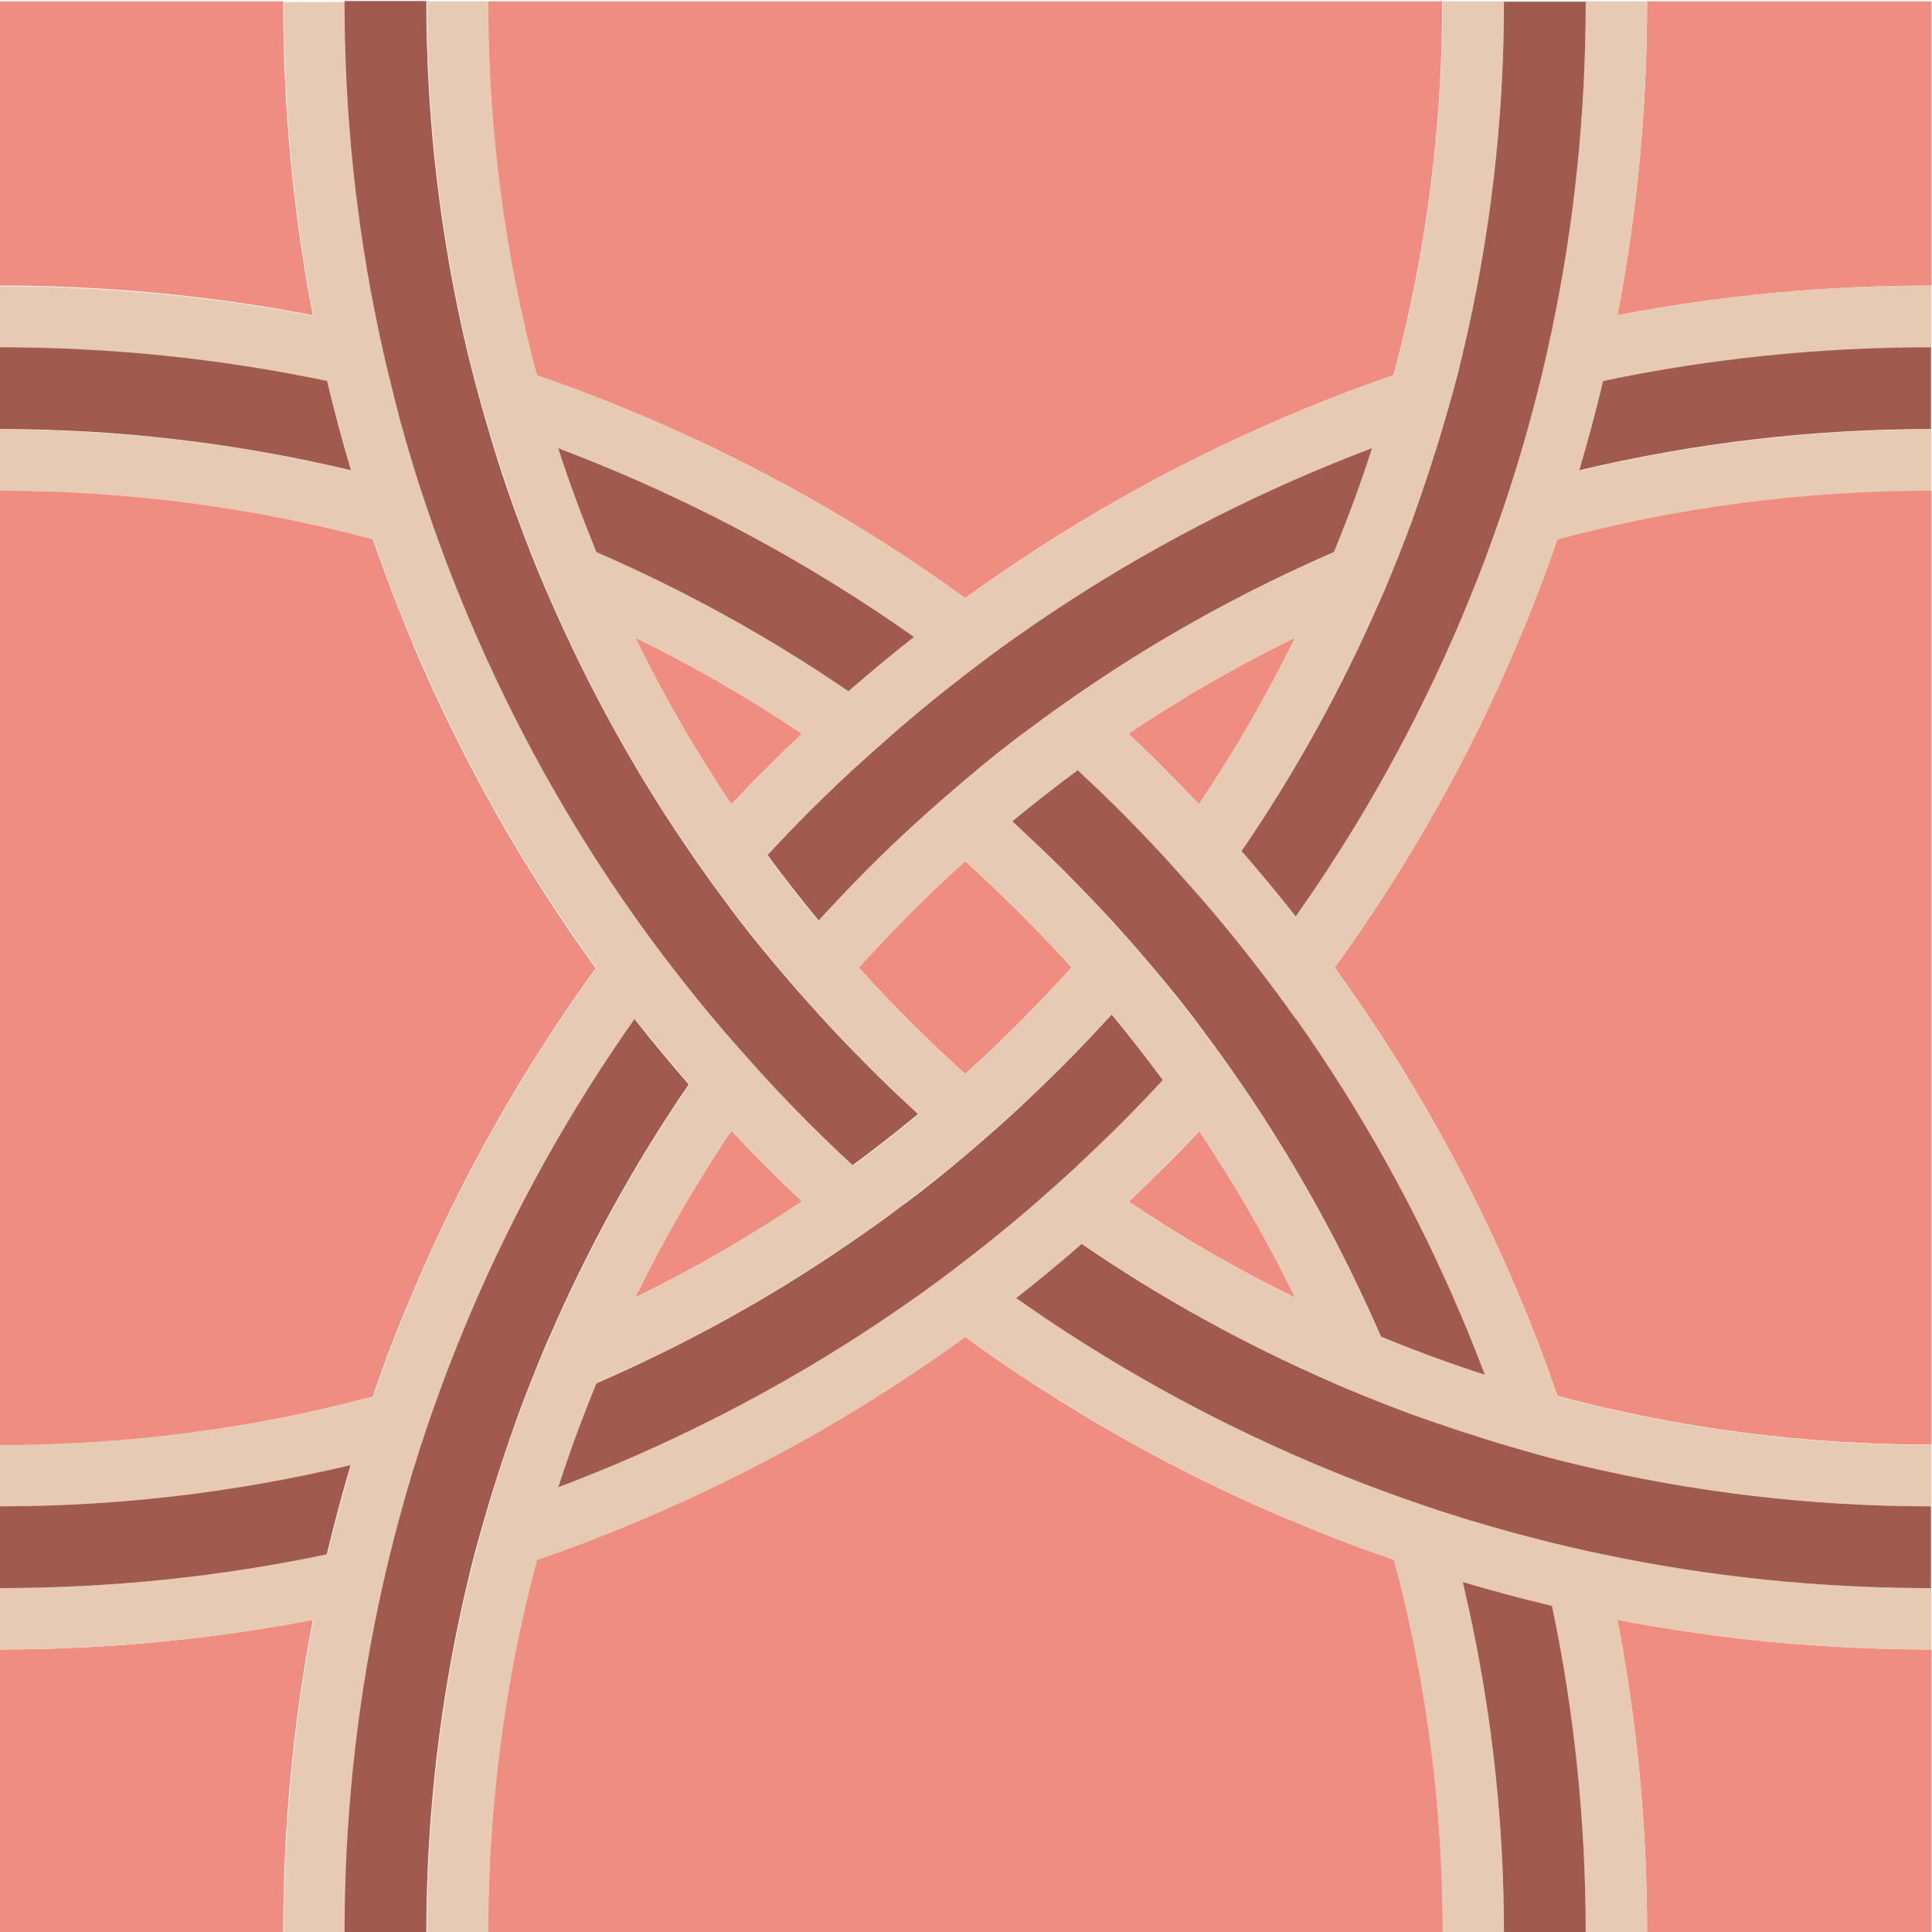
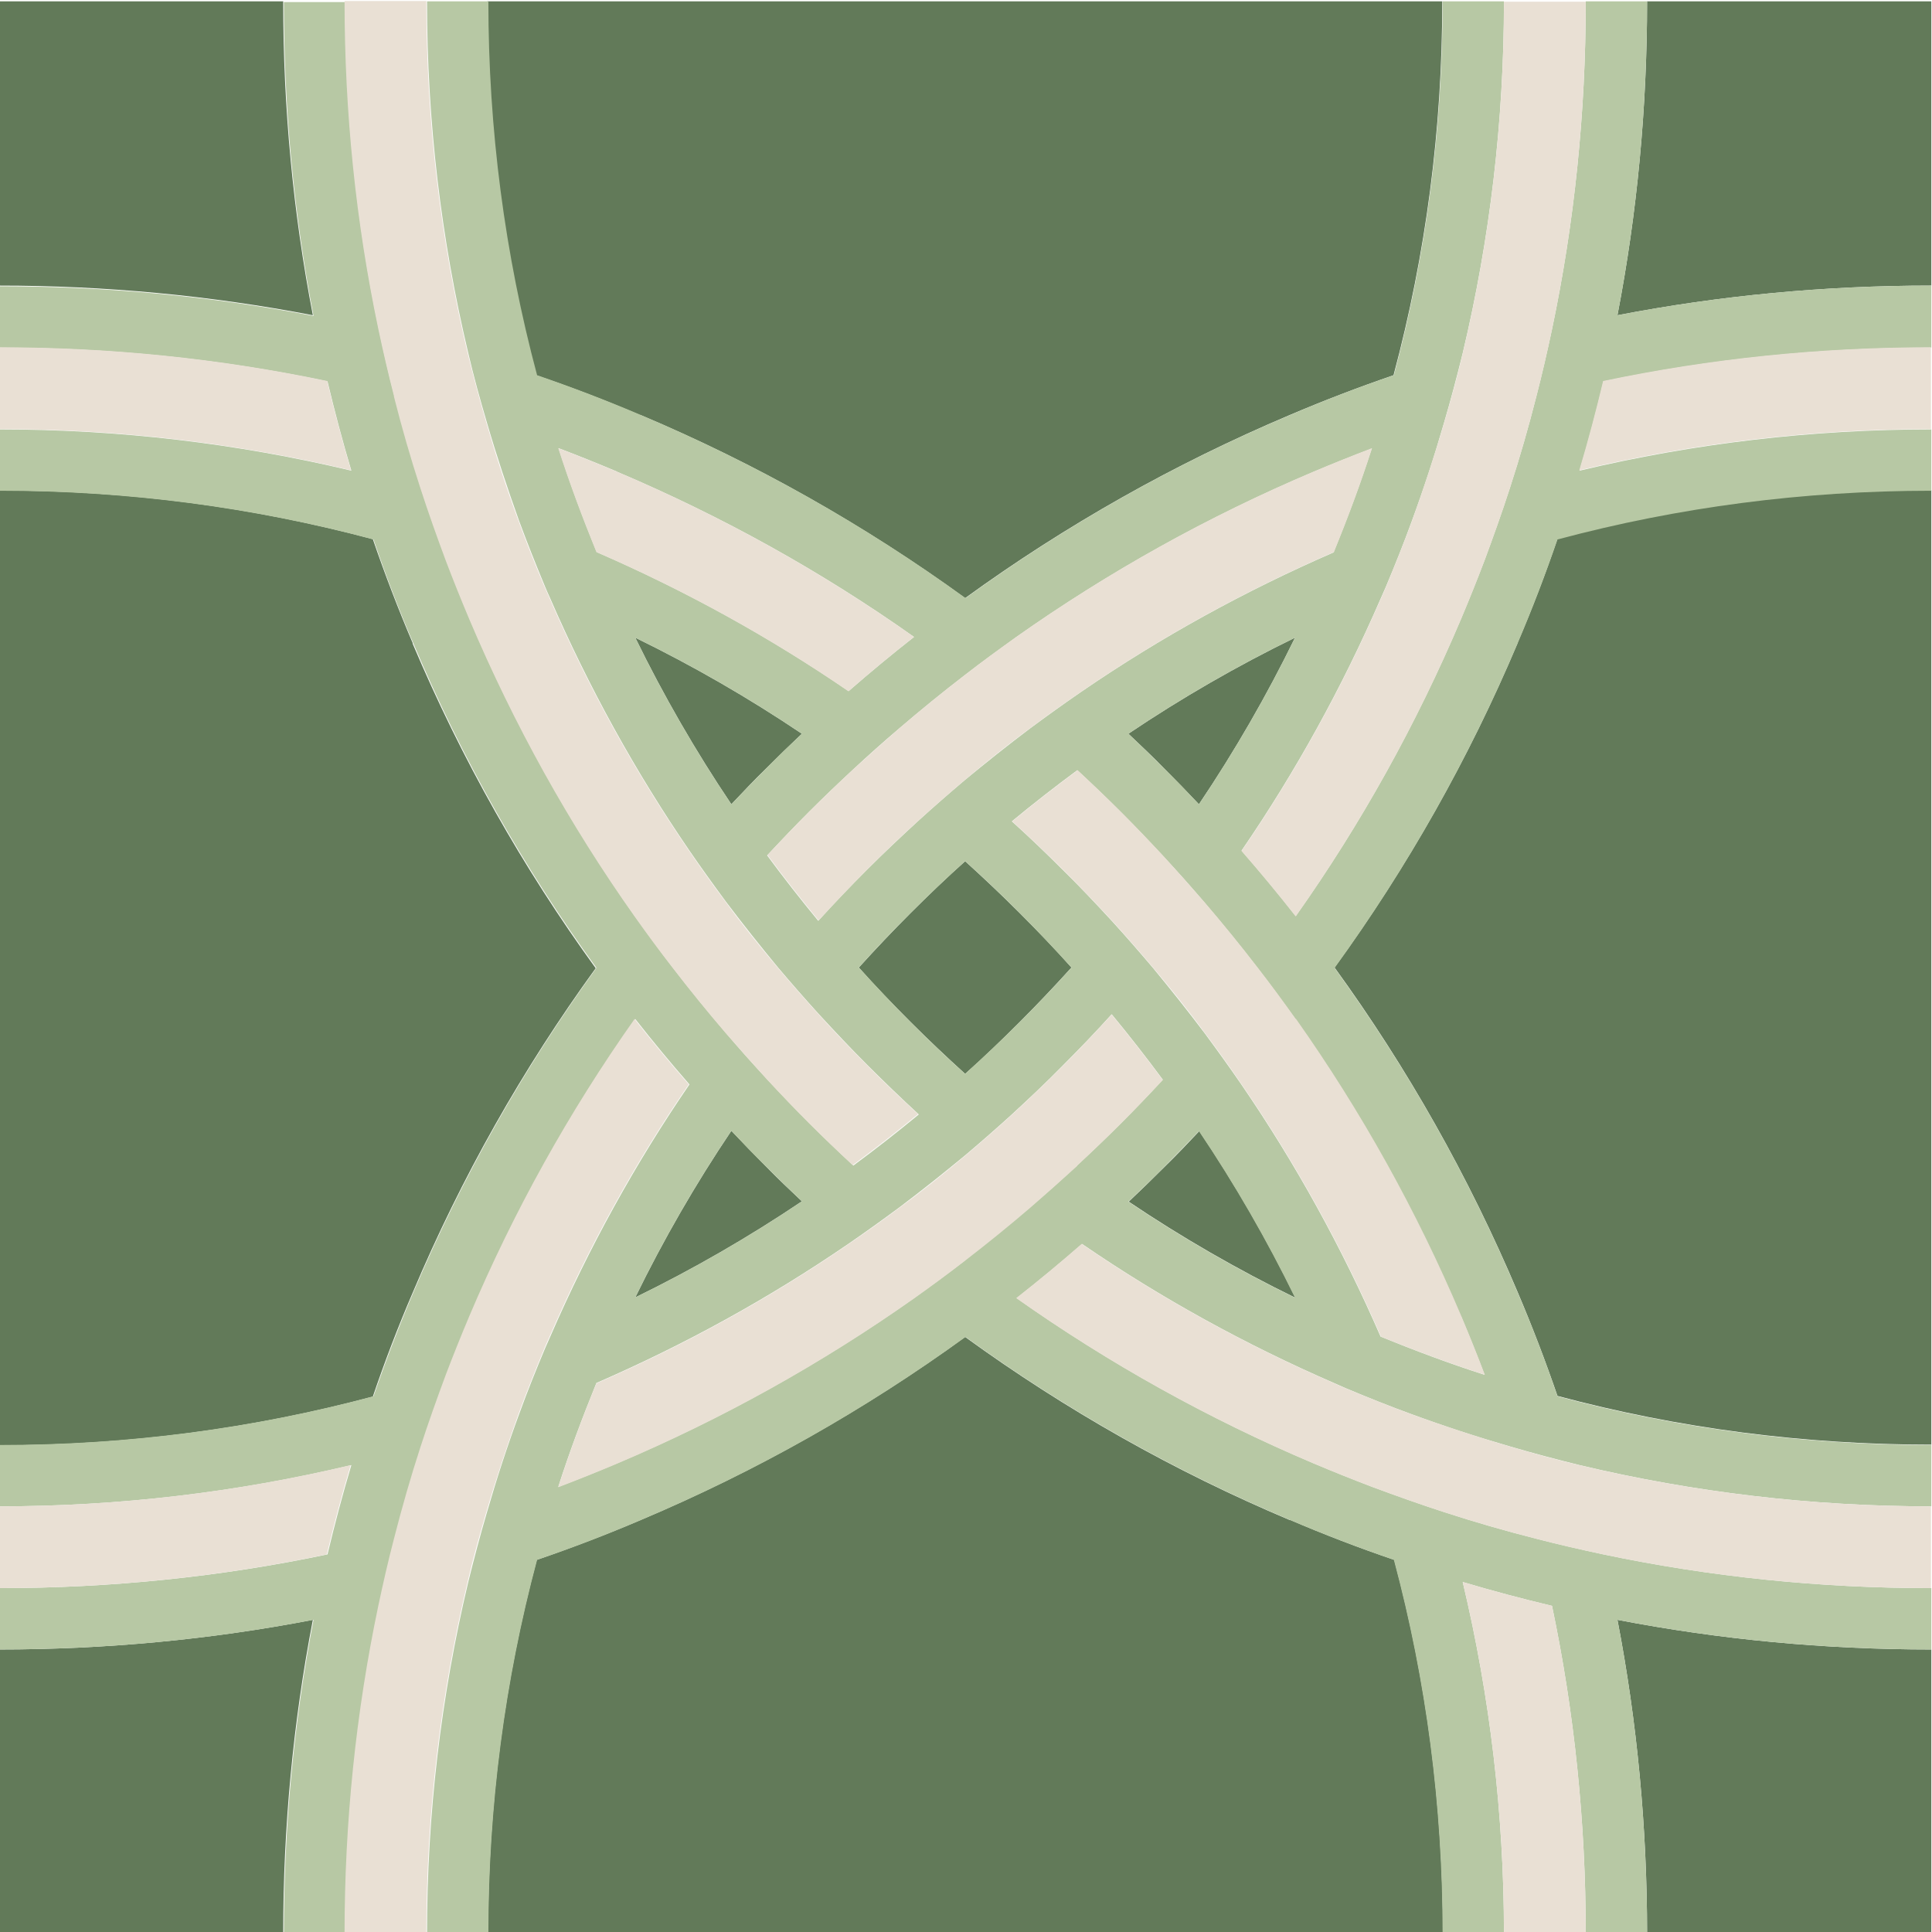
- <svg xmlns="http://www.w3.org/2000/svg" id="Calque_1" version="1.1" viewBox="0 0 566.9 566.9">
-   <defs>
-     <style>
-       .st0 {
-         fill: #a05b4e;
-       }
- 
-       .st1 {
-         fill: #e6cab3;
-       }
- 
-       .st2 {
-         fill: #ef8d80;
-       }
-     </style>
-   </defs>
-   <g>
-     <path class="st2" d="M-.3,567.4h83.4c0-31.2,2.9-62,8.7-92.1-30.1,5.8-60.9,8.7-92.1,8.7v83.4Z" />
-     <path class="st2" d="M445.3,188.7c-14.3,33.9-32.3,65.7-53.7,95.2,21.4,29.5,39.4,61.4,53.7,95.2,4.3,10.1,8.2,20.3,11.7,30.5,35.5,9.5,72.2,14.3,109.7,14.3V143.8c-37.4,0-74.2,4.8-109.7,14.3-3.5,10.3-7.4,20.5-11.7,30.5Z" />
-     <path class="st2" d="M341.7,342.4c-3.5,3.5-7,6.9-10.5,10.2,15.6,10.5,31.9,19.9,48.9,28.2-8.3-17-17.7-33.3-28.2-48.9-3.3,3.5-6.7,7.1-10.2,10.5Z" />
-     <path class="st2" d="M83.1.4h0s-83.4,0-83.4,0v83.4c31.2,0,62,2.9,92.1,8.7-5.8-30.1-8.7-60.9-8.7-92.1Z" />
-     <path class="st2" d="M378.4,446c-33.9-14.3-65.7-32.3-95.2-53.7-29.5,21.4-61.4,39.4-95.2,53.7-10.1,4.3-20.3,8.2-30.5,11.7-9.5,35.5-14.3,72.2-14.3,109.7h0s280.2,0,280.2,0h0c0-37.4-4.8-74.2-14.3-109.7-10.3-3.5-20.5-7.4-30.5-11.7Z" />
-     <path class="st2" d="M483.3,567.4h0s83.4,0,83.4,0v-83.4c-31.2,0-62-2.9-92.1-8.7,5.8,30.1,8.7,60.9,8.7,92.1Z" />
-     <path class="st2" d="M214.6,331.8c-10.5,15.6-19.9,31.9-28.2,48.9,17-8.3,33.3-17.7,48.9-28.2-3.5-3.3-7.1-6.7-10.5-10.2-3.5-3.5-6.9-7-10.2-10.5Z" />
-     <path class="st2" d="M267.2,267.9c-5.2,5.2-10.3,10.6-15.2,16,4.9,5.5,10,10.8,15.2,16,5.2,5.2,10.6,10.3,16,15.2,5.5-4.9,10.8-10,16-15.2,5.2-5.2,10.3-10.6,15.2-16-4.9-5.5-10-10.8-15.2-16-5.2-5.2-10.6-10.3-16-15.2-5.5,4.9-10.8,10-16,15.2Z" />
-     <path class="st2" d="M483.3.4h0c0,31.2-2.9,62-8.7,92.1,30.1-5.8,60.9-8.7,92.1-8.7V.4h-83.4Z" />
-     <path class="st2" d="M331.1,215.3c3.5,3.3,7.1,6.7,10.5,10.2,3.5,3.5,6.9,7,10.2,10.5,10.5-15.6,19.9-31.9,28.2-48.9-17,8.3-33.3,17.7-48.9,28.2Z" />
-     <path class="st2" d="M188,121.8c33.9,14.3,65.7,32.3,95.2,53.7,29.5-21.4,61.4-39.4,95.2-53.7,10.1-4.3,20.3-8.2,30.5-11.7,9.5-35.5,14.3-72.2,14.3-109.7h0s-280.2,0-280.2,0h0c0,37.4,4.8,74.2,14.3,109.7,10.3,3.5,20.5,7.4,30.5,11.7Z" />
-     <path class="st2" d="M121.1,188.7c-4.3-10.1-8.2-20.3-11.7-30.5-35.5-9.5-72.2-14.3-109.7-14.3v280.2c37.4,0,74.2-4.8,109.7-14.3,3.5-10.3,7.4-20.5,11.7-30.5,14.3-33.9,32.3-65.7,53.7-95.2-21.4-29.5-39.4-61.4-53.7-95.2Z" />
-     <path class="st2" d="M186.4,187.1c8.3,17,17.7,33.3,28.2,48.9,3.3-3.5,6.7-7.1,10.2-10.5,3.5-3.5,7-6.9,10.5-10.2-15.6-10.5-31.9-19.9-48.9-28.2Z" />
+ <svg xmlns="http://www.w3.org/2000/svg" viewBox="0 0 566.9 566.9">
+   <g id="zone-1" data-color-id="GN002">
+     <path class="st2" d="M-.3,567.4h83.4c0-31.2,2.9-62,8.7-92.1-30.1,5.8-60.9,8.7-92.1,8.7v83.4Z" fill="#627a59" />
+     <path class="st2" d="M445.3,188.7c-14.3,33.9-32.3,65.7-53.7,95.2,21.4,29.5,39.4,61.4,53.7,95.2,4.3,10.1,8.2,20.3,11.7,30.5,35.5,9.5,72.2,14.3,109.7,14.3V143.8c-37.4,0-74.2,4.8-109.7,14.3-3.5,10.3-7.4,20.5-11.7,30.5Z" fill="#627a59" />
+     <path class="st2" d="M341.7,342.4c-3.5,3.5-7,6.9-10.5,10.2,15.6,10.5,31.9,19.9,48.9,28.2-8.3-17-17.7-33.3-28.2-48.9-3.3,3.5-6.7,7.1-10.2,10.5Z" fill="#627a59" />
+     <path class="st2" d="M83.1.4h0s-83.4,0-83.4,0v83.4c31.2,0,62,2.9,92.1,8.7-5.8-30.1-8.7-60.9-8.7-92.1Z" fill="#627a59" />
+     <path class="st2" d="M378.4,446c-33.9-14.3-65.7-32.3-95.2-53.7-29.5,21.4-61.4,39.4-95.2,53.7-10.1,4.3-20.3,8.2-30.5,11.7-9.5,35.5-14.3,72.2-14.3,109.7h0s280.2,0,280.2,0h0c0-37.4-4.8-74.2-14.3-109.7-10.3-3.5-20.5-7.4-30.5-11.7Z" fill="#627a59" />
+     <path class="st2" d="M483.3,567.4h0s83.4,0,83.4,0v-83.4c-31.2,0-62-2.9-92.1-8.7,5.8,30.1,8.7,60.9,8.7,92.1Z" fill="#627a59" />
+     <path class="st2" d="M214.6,331.8c-10.5,15.6-19.9,31.9-28.2,48.9,17-8.3,33.3-17.7,48.9-28.2-3.5-3.3-7.1-6.7-10.5-10.2-3.5-3.5-6.9-7-10.2-10.5Z" fill="#627a59" />
+     <path class="st2" d="M267.2,267.9c-5.2,5.2-10.3,10.6-15.2,16,4.9,5.5,10,10.8,15.2,16,5.2,5.2,10.6,10.3,16,15.2,5.5-4.9,10.8-10,16-15.2,5.2-5.2,10.3-10.6,15.2-16-4.9-5.5-10-10.8-15.2-16-5.2-5.2-10.6-10.3-16-15.2-5.5,4.9-10.8,10-16,15.2Z" fill="#627a59" />
+     <path class="st2" d="M483.3.4h0c0,31.2-2.9,62-8.7,92.1,30.1-5.8,60.9-8.7,92.1-8.7V.4h-83.4Z" fill="#627a59" />
+     <path class="st2" d="M331.1,215.3c3.5,3.3,7.1,6.7,10.5,10.2,3.5,3.5,6.9,7,10.2,10.5,10.5-15.6,19.9-31.9,28.2-48.9-17,8.3-33.3,17.7-48.9,28.2Z" fill="#627a59" />
+     <path class="st2" d="M188,121.8c33.9,14.3,65.7,32.3,95.2,53.7,29.5-21.4,61.4-39.4,95.2-53.7,10.1-4.3,20.3-8.2,30.5-11.7,9.5-35.5,14.3-72.2,14.3-109.7h0s-280.2,0-280.2,0h0c0,37.4,4.8,74.2,14.3,109.7,10.3,3.5,20.5,7.4,30.5,11.7Z" fill="#627a59" />
+     <path class="st2" d="M121.1,188.7c-4.3-10.1-8.2-20.3-11.7-30.5-35.5-9.5-72.2-14.3-109.7-14.3v280.2c37.4,0,74.2-4.8,109.7-14.3,3.5-10.3,7.4-20.5,11.7-30.5,14.3-33.9,32.3-65.7,53.7-95.2-21.4-29.5-39.4-61.4-53.7-95.2Z" fill="#627a59" />
+     <path class="st2" d="M186.4,187.1c8.3,17,17.7,33.3,28.2,48.9,3.3-3.5,6.7-7.1,10.2-10.5,3.5-3.5,7-6.9,10.5-10.2-15.6-10.5-31.9-19.9-48.9-28.2Z" fill="#627a59" />
  </g>
-   <path class="st1" d="M566.7,101.8v-18c-31.2,0-62,2.9-92.1,8.7,5.8-30.1,8.7-60.9,8.7-92.1h0s-18,0-18,0h0c0,32.7-3.3,64.8-9.9,96.2-1.4,6.6-2.9,13.1-4.6,19.7-2.3,9.1-4.9,18.1-7.8,27-2.3,7.1-4.8,14.1-7.4,21.1-2.2,5.8-4.5,11.5-6.9,17.2-13.1,30.9-29.3,60.1-48.5,87.2-5.1-6.5-10.4-12.9-15.9-19.2,15.9-23.2,29.5-47.9,40.8-73.9.5-1.1,1-2.3,1.5-3.4,2.7-6.4,5.3-12.9,7.7-19.5,3.5-9.5,6.6-19,9.4-28.7,2-6.8,3.8-13.6,5.5-20.5,8-33.6,12.1-68.1,12.1-103.2h0s-18,0-18,0h0c0,37.4-4.8,74.2-14.3,109.7-10.3,3.5-20.5,7.4-30.5,11.7-33.9,14.3-65.7,32.3-95.2,53.7-29.5-21.4-61.4-39.4-95.2-53.7-10.1-4.3-20.3-8.2-30.5-11.7-9.5-35.5-14.3-72.2-14.3-109.7h0s-18,0-18,0h0c0,35.1,4.1,69.6,12.1,103.2,1.6,6.9,3.5,13.7,5.5,20.5,2.8,9.6,6,19.2,9.4,28.7,2.4,6.5,5,13,7.7,19.5.5,1.2,1,2.3,1.5,3.4,11.3,26,24.9,50.7,40.8,73.9,3.5,5.1,7.1,10.1,10.8,15.1,4.9,6.5,10,12.9,15.2,19.2,3.9,4.6,7.9,9.2,12,13.7,4.7,5.1,9.4,10.1,14.3,15,4.9,4.9,9.9,9.7,15,14.4-6.3,5.2-12.7,10.2-19.2,15-4.3-4-8.6-8.1-12.8-12.3-4.2-4.2-8.3-8.5-12.3-12.8-4.2-4.5-8.3-9.1-12.2-13.7-5.4-6.3-10.6-12.7-15.6-19.2-3.8-4.9-7.5-10-11.1-15-19.2-27.2-35.4-56.3-48.5-87.2-2.4-5.7-4.7-11.4-6.9-17.2-2.6-7-5.1-14-7.4-21.1-2.9-8.9-5.5-18-7.8-27-1.7-6.5-3.2-13.1-4.6-19.7-6.6-31.4-9.9-63.6-9.9-96.2h0s-18,0-18,0h0c0,31.2,2.9,62,8.7,92.1-30.1-5.8-60.9-8.7-92.1-8.7v18c32.7,0,64.8,3.3,96.2,9.9,2.1,8.8,4.4,17.5,7,26.2-33.6-8-68.1-12.1-103.2-12.1v18c37.4,0,74.2,4.8,109.7,14.3,3.5,10.3,7.4,20.5,11.7,30.5,14.3,33.9,32.3,65.7,53.7,95.2-21.4,29.5-39.4,61.4-53.7,95.2-4.3,10.1-8.2,20.3-11.7,30.5-35.5,9.5-72.2,14.3-109.7,14.3v18c35.1,0,69.6-4.1,103.2-12.1-2.6,8.7-4.9,17.4-7,26.2-31.4,6.6-63.6,9.9-96.2,9.9v18c31.2,0,62-2.9,92.1-8.7-5.8,30.1-8.7,60.9-8.7,92.1h0s18,0,18,0h0c0-32.7,3.3-64.8,9.9-96.2,1.4-6.6,2.9-13.1,4.6-19.7,2.3-9.1,4.9-18.1,7.8-27,2.3-7.1,4.8-14.1,7.4-21.1,2.2-5.8,4.5-11.5,6.9-17.2,13.1-30.9,29.3-60.1,48.5-87.2,5.1,6.5,10.4,12.9,15.9,19.2-15.9,23.2-29.5,47.9-40.8,73.9-.5,1.1-1,2.3-1.5,3.4-2.7,6.4-5.3,12.9-7.7,19.5-3.5,9.5-6.6,19-9.4,28.7-2,6.8-3.8,13.6-5.5,20.5-8,33.6-12.1,68.1-12.1,103.2h0s18,0,18,0h0c0-37.4,4.8-74.2,14.3-109.7,10.3-3.5,20.5-7.4,30.5-11.7,33.9-14.3,65.7-32.3,95.2-53.7,29.5,21.4,61.4,39.4,95.2,53.7,10.1,4.3,20.3,8.2,30.5,11.7,9.5,35.5,14.3,72.2,14.3,109.7h0s18,0,18,0h0c0-35.1-4.1-69.6-12.1-103.2,8.7,2.6,17.4,4.9,26.2,7,6.6,31.4,9.9,63.6,9.9,96.2h0s18,0,18,0h0c0-31.2-2.9-62-8.7-92.1,30.1,5.8,60.9,8.7,92.1,8.7v-18c-32.7,0-64.8-3.3-96.2-9.9-6.6-1.4-13.1-2.9-19.7-4.6-9.1-2.3-18.1-4.9-27-7.8-7.1-2.3-14.1-4.8-21.1-7.4-5.8-2.2-11.5-4.5-17.2-6.9-30.9-13.1-60-29.3-87.2-48.5,6.5-5.1,12.9-10.4,19.2-15.9,23.2,15.9,47.9,29.5,73.9,40.8,1.1.5,2.3,1,3.4,1.5,6.4,2.7,12.9,5.3,19.5,7.7,9.5,3.5,19,6.6,28.7,9.4,6.8,2,13.6,3.8,20.5,5.5,33.6,8,68.1,12.1,103.2,12.1v-18c-37.4,0-74.2-4.8-109.7-14.3-3.5-10.3-7.4-20.5-11.7-30.5-14.3-33.9-32.3-65.7-53.7-95.2,21.4-29.5,39.4-61.4,53.7-95.2,4.3-10.1,8.2-20.3,11.7-30.5,35.5-9.5,72.2-14.3,109.7-14.3v-18c-35.1,0-69.6,4.1-103.2,12.1,2.6-8.7,4.9-17.4,7-26.2,31.4-6.6,63.6-9.9,96.2-9.9ZM351.8,236c-3.3-3.5-6.7-7.1-10.2-10.5-3.5-3.5-7-6.9-10.5-10.2,15.6-10.5,31.9-19.9,48.9-28.2-8.3,17-17.7,33.3-28.2,48.9ZM181,138.4c30.9,13.1,60.1,29.3,87.2,48.5-6.5,5.1-12.9,10.4-19.2,15.9-23.2-15.9-47.9-29.5-73.9-40.8-4.1-10-7.9-20.2-11.2-30.5,5.8,2.2,11.5,4.5,17.2,6.9ZM186.4,187.1c17,8.3,33.3,17.7,48.9,28.2-3.5,3.3-7.1,6.7-10.5,10.2-3.5,3.5-6.9,7-10.2,10.5-10.5-15.6-19.9-31.9-28.2-48.9ZM225.1,251c4-4.3,8.1-8.6,12.3-12.8,4.2-4.2,8.5-8.3,12.8-12.3,4.5-4.2,9.1-8.3,13.7-12.2,6.3-5.4,12.7-10.6,19.2-15.6,4.9-3.8,10-7.5,15-11.1,27.2-19.2,56.3-35.4,87.2-48.5,5.7-2.4,11.4-4.7,17.2-6.9-3.3,10.3-7.1,20.4-11.2,30.5-26,11.3-50.7,24.9-73.9,40.8-5.1,3.5-10.1,7.1-15.1,10.8-6.5,4.9-12.9,10-19.2,15.2-4.6,3.9-9.2,7.9-13.7,12-5.1,4.7-10.1,9.4-15,14.3-4.9,4.9-9.7,9.9-14.3,15-5.2-6.3-10.2-12.7-15-19.2ZM267.2,299.9c-5.2-5.2-10.3-10.6-15.2-16,4.9-5.5,10-10.8,15.2-16,5.2-5.2,10.6-10.3,16-15.2,5.5,4.9,10.8,10,16,15.2,5.2,5.2,10.3,10.6,15.2,16-4.9,5.5-10,10.8-15.2,16-5.2,5.2-10.6,10.3-16,15.2-5.5-4.9-10.8-10-16-15.2ZM214.6,331.8c3.3,3.5,6.7,7.1,10.2,10.5,3.5,3.5,7,6.9,10.5,10.2-15.6,10.5-31.9,19.9-48.9,28.2,8.3-17,17.7-33.3,28.2-48.9ZM283.2,369.8c-4.9,3.8-10,7.5-15,11.1-27.2,19.2-56.3,35.4-87.2,48.5-5.7,2.4-11.4,4.7-17.2,6.9,3.3-10.3,7.1-20.4,11.2-30.5,26-11.3,50.7-24.9,73.9-40.8,5.1-3.5,10.1-7.1,15.1-10.8,6.5-4.9,12.9-10,19.2-15.2,4.6-3.9,9.2-7.9,13.7-12,5.1-4.7,10.1-9.4,15-14.4,4.9-4.9,9.7-9.9,14.3-15,5.2,6.3,10.2,12.7,15,19.2-4,4.3-8.1,8.6-12.3,12.8-4.2,4.2-8.5,8.3-12.8,12.3-4.5,4.2-9.1,8.3-13.7,12.2-6.3,5.4-12.7,10.6-19.2,15.6ZM331.1,352.6c3.5-3.3,7.1-6.7,10.5-10.2,3.5-3.5,6.9-7,10.2-10.5,10.5,15.6,19.9,31.9,28.2,48.9-17-8.3-33.3-17.7-48.9-28.2ZM428.7,386.2c2.4,5.7,4.7,11.4,6.9,17.2-10.3-3.3-20.4-7.1-30.5-11.2-11.3-26-24.9-50.7-40.8-73.9-3.5-5.1-7.1-10.1-10.8-15.1-4.9-6.5-10-12.9-15.2-19.2-3.9-4.6-7.9-9.2-12-13.7-4.7-5.1-9.4-10.1-14.4-15-4.9-4.9-9.9-9.7-15-14.3,6.3-5.2,12.7-10.2,19.2-15,4.3,4,8.6,8.1,12.8,12.3,4.2,4.2,8.3,8.5,12.3,12.8,4.2,4.5,8.3,9.1,12.2,13.7,5.4,6.3,10.6,12.7,15.6,19.2,3.8,4.9,7.5,10,11.1,15,19.2,27.2,35.4,56.3,48.5,87.2Z" />
-   <g>
-     <path class="st0" d="M380.2,268.9c19.2-27.2,35.4-56.3,48.5-87.2,2.4-5.7,4.7-11.4,6.9-17.2,2.6-7,5.1-14,7.4-21.1,2.9-8.9,5.5-18,7.8-27,1.7-6.5,3.2-13.1,4.6-19.7,6.6-31.4,9.9-63.6,9.9-96.2h0s-24,0-24,0h0c0,35.1-4.1,69.6-12.1,103.2-1.6,6.9-3.5,13.7-5.5,20.5-2.8,9.6-6,19.2-9.4,28.7-2.4,6.5-5,13-7.7,19.5-.5,1.2-1,2.3-1.5,3.4-11.3,26-24.9,50.7-40.8,73.9,5.5,6.3,10.8,12.7,15.9,19.2Z" />
-     <path class="st0" d="M-.3,442v24c32.7,0,64.8-3.3,96.2-9.9,2.1-8.8,4.4-17.5,7-26.2-33.6,8-68.1,12.1-103.2,12.1Z" />
-     <path class="st0" d="M316.1,342c4.3-4,8.6-8.1,12.8-12.3,4.2-4.2,8.3-8.5,12.3-12.8-4.8-6.5-9.8-12.9-15-19.2-4.7,5.1-9.4,10.1-14.3,15-4.9,4.9-9.9,9.7-15,14.4-4.5,4.1-9.1,8.1-13.7,12-6.3,5.3-12.6,10.4-19.2,15.2-4.9,3.7-10,7.3-15.1,10.8-23.2,15.9-47.9,29.5-73.9,40.8-4.1,10-7.9,20.2-11.2,30.5,5.8-2.2,11.5-4.5,17.2-6.9,30.9-13.1,60-29.3,87.2-48.5,5.1-3.6,10.1-7.3,15-11.1,6.5-5,12.9-10.2,19.2-15.6,4.6-4,9.2-8.1,13.7-12.2Z" />
-     <path class="st0" d="M186.2,299c-19.2,27.2-35.4,56.3-48.5,87.2-2.4,5.7-4.7,11.4-6.9,17.2-2.6,7-5.1,14-7.4,21.1-2.9,8.9-5.5,18-7.8,27-1.7,6.5-3.2,13.1-4.6,19.7-6.6,31.4-9.9,63.6-9.9,96.2h0s24,0,24,0h0c0-35.1,4.1-69.6,12.1-103.2,1.6-6.9,3.5-13.7,5.5-20.5,2.8-9.6,6-19.2,9.4-28.7,2.4-6.5,5-13,7.7-19.5.5-1.2,1-2.3,1.5-3.4,11.3-26,24.9-50.7,40.8-73.9-5.5-6.3-10.8-12.7-15.9-19.2Z" />
-     <path class="st0" d="M470.4,111.8c-2.1,8.8-4.4,17.5-7,26.2,33.6-8,68.1-12.1,103.2-12.1v-24c-32.7,0-64.8,3.3-96.2,9.9Z" />
-     <path class="st0" d="M250.3,225.8c-4.3,4-8.6,8.1-12.8,12.3-4.2,4.2-8.3,8.5-12.3,12.8,4.8,6.5,9.8,12.9,15,19.2,4.7-5.1,9.4-10.1,14.3-15,4.9-4.9,9.9-9.7,15-14.3,4.5-4.1,9.1-8.1,13.7-12,6.3-5.3,12.6-10.4,19.2-15.2,4.9-3.7,10-7.3,15.1-10.8,23.2-15.9,47.9-29.5,73.9-40.8,4.1-10,7.9-20.2,11.2-30.5-5.8,2.2-11.5,4.5-17.2,6.9-30.9,13.1-60,29.3-87.2,48.5-5.1,3.6-10.1,7.3-15,11.1-6.5,5-12.9,10.2-19.2,15.6-4.6,4-9.2,8.1-13.7,12.2Z" />
-     <path class="st0" d="M115.6,116.4c2.3,9.1,4.9,18.1,7.8,27,2.3,7.1,4.8,14.1,7.4,21.1,2.2,5.8,4.5,11.5,6.9,17.2,13.1,30.9,29.3,60.1,48.5,87.2,3.6,5.1,7.3,10.1,11.1,15,5,6.5,10.2,12.9,15.6,19.2,4,4.6,8.1,9.2,12.2,13.7,4,4.3,8.1,8.6,12.3,12.8,4.2,4.2,8.5,8.3,12.8,12.3,6.5-4.8,12.9-9.8,19.2-15-5.1-4.7-10.1-9.4-15-14.4-4.9-4.9-9.7-9.9-14.3-15-4.1-4.5-8.1-9.1-12-13.7-5.3-6.3-10.4-12.6-15.2-19.2-3.7-4.9-7.3-10-10.8-15.1-15.9-23.2-29.5-47.9-40.8-73.9-.5-1.1-1-2.3-1.5-3.4-2.7-6.4-5.3-12.9-7.7-19.5-3.5-9.5-6.6-19-9.4-28.7-2-6.8-3.8-13.6-5.5-20.5-8-33.6-12.1-68.1-12.1-103.2h0s-24,0-24,0h0c0,32.7,3.3,64.8,9.9,96.2,1.4,6.6,2.9,13.1,4.6,19.7Z" />
-     <path class="st0" d="M442.9,424.4c-9.6-2.8-19.2-6-28.7-9.4-6.5-2.4-13-5-19.5-7.7-1.2-.5-2.3-1-3.4-1.5-26-11.3-50.7-24.9-73.9-40.8-6.3,5.5-12.7,10.8-19.2,15.9,27.2,19.2,56.3,35.4,87.2,48.5,5.7,2.4,11.4,4.7,17.2,6.9,7,2.6,14,5.1,21.1,7.4,8.9,2.9,18,5.5,27,7.8,6.5,1.7,13.1,3.2,19.7,4.6,31.4,6.6,63.6,9.9,96.2,9.9v-24c-35.1,0-69.6-4.1-103.2-12.1-6.9-1.6-13.7-3.5-20.5-5.5Z" />
-     <path class="st0" d="M429.2,464.2c8,33.6,12.1,68.1,12.1,103.2h0s24,0,24,0h0c0-32.7-3.3-64.8-9.9-96.2-8.8-2.1-17.5-4.4-26.2-7Z" />
-     <path class="st0" d="M249,202.8c6.3-5.5,12.7-10.8,19.2-15.9-27.2-19.2-56.3-35.4-87.2-48.5-5.7-2.4-11.4-4.7-17.2-6.9,3.3,10.3,7.1,20.4,11.2,30.5,26,11.3,50.7,24.9,73.9,40.8Z" />
-     <path class="st0" d="M96,111.8c-31.4-6.6-63.6-9.9-96.2-9.9v24c35.1,0,69.6,4.1,103.2,12.1-2.6-8.7-4.9-17.4-7-26.2Z" />
-     <path class="st0" d="M380.2,299c-3.6-5.1-7.3-10.1-11.1-15-5-6.5-10.2-12.9-15.6-19.2-4-4.6-8.1-9.2-12.2-13.7-4-4.3-8.1-8.6-12.3-12.8-4.2-4.2-8.5-8.3-12.8-12.3-6.5,4.8-12.9,9.8-19.2,15,5.1,4.7,10.1,9.4,15,14.3,4.9,4.9,9.7,9.9,14.4,15,4.1,4.5,8.1,9.1,12,13.7,5.3,6.3,10.4,12.6,15.2,19.2,3.7,4.9,7.3,10,10.8,15.1,15.9,23.2,29.5,47.9,40.8,73.9,10,4.1,20.2,7.9,30.5,11.2-2.2-5.8-4.5-11.5-6.9-17.2-13.1-30.9-29.3-60-48.5-87.2Z" />
+   <g id="zone-2" data-color-id="GN005">
+     <path class="st1" d="M566.7,101.8v-18c-31.2,0-62,2.9-92.1,8.7,5.8-30.1,8.7-60.9,8.7-92.1h0s-18,0-18,0h0c0,32.7-3.3,64.8-9.9,96.2-1.4,6.6-2.9,13.1-4.6,19.7-2.3,9.1-4.9,18.1-7.8,27-2.3,7.1-4.8,14.1-7.4,21.1-2.2,5.8-4.5,11.5-6.9,17.2-13.1,30.9-29.3,60.1-48.5,87.2-5.1-6.5-10.4-12.9-15.9-19.2,15.9-23.2,29.5-47.9,40.8-73.9.5-1.1,1-2.3,1.5-3.4,2.7-6.4,5.3-12.9,7.7-19.5,3.5-9.5,6.6-19,9.4-28.7,2-6.8,3.8-13.6,5.5-20.5,8-33.6,12.1-68.1,12.1-103.2h0s-18,0-18,0h0c0,37.4-4.8,74.2-14.3,109.7-10.3,3.5-20.5,7.4-30.5,11.7-33.9,14.3-65.7,32.3-95.2,53.7-29.5-21.4-61.4-39.4-95.2-53.7-10.1-4.3-20.3-8.2-30.5-11.7-9.5-35.5-14.3-72.2-14.3-109.7h0s-18,0-18,0h0c0,35.1,4.1,69.6,12.1,103.2,1.6,6.9,3.5,13.7,5.5,20.5,2.8,9.6,6,19.2,9.4,28.7,2.4,6.5,5,13,7.7,19.5.5,1.2,1,2.3,1.5,3.4,11.3,26,24.9,50.7,40.8,73.9,3.5,5.1,7.1,10.1,10.8,15.1,4.9,6.5,10,12.9,15.2,19.2,3.9,4.6,7.9,9.2,12,13.7,4.7,5.1,9.4,10.1,14.3,15,4.9,4.9,9.9,9.7,15,14.4-6.3,5.2-12.7,10.2-19.2,15-4.3-4-8.6-8.1-12.8-12.3-4.2-4.2-8.3-8.5-12.3-12.8-4.2-4.5-8.3-9.1-12.2-13.7-5.4-6.3-10.6-12.7-15.6-19.2-3.8-4.9-7.5-10-11.1-15-19.2-27.2-35.4-56.3-48.5-87.2-2.4-5.7-4.7-11.4-6.9-17.2-2.6-7-5.1-14-7.4-21.1-2.9-8.9-5.5-18-7.8-27-1.7-6.5-3.2-13.1-4.6-19.7-6.6-31.4-9.9-63.6-9.9-96.2h0s-18,0-18,0h0c0,31.2,2.9,62,8.7,92.1-30.1-5.8-60.9-8.7-92.1-8.7v18c32.7,0,64.8,3.3,96.2,9.9,2.1,8.8,4.4,17.5,7,26.2-33.6-8-68.1-12.1-103.2-12.1v18c37.4,0,74.2,4.8,109.7,14.3,3.5,10.3,7.4,20.5,11.7,30.5,14.3,33.9,32.3,65.7,53.7,95.2-21.4,29.5-39.4,61.4-53.7,95.2-4.3,10.1-8.2,20.3-11.7,30.5-35.5,9.5-72.2,14.3-109.7,14.3v18c35.1,0,69.6-4.1,103.2-12.1-2.6,8.7-4.9,17.4-7,26.2-31.4,6.6-63.6,9.9-96.2,9.9v18c31.2,0,62-2.9,92.1-8.7-5.8,30.1-8.7,60.9-8.7,92.1h0s18,0,18,0h0c0-32.7,3.3-64.8,9.9-96.2,1.4-6.6,2.9-13.1,4.6-19.7,2.3-9.1,4.9-18.1,7.8-27,2.3-7.1,4.8-14.1,7.4-21.1,2.2-5.8,4.5-11.5,6.9-17.2,13.1-30.9,29.3-60.1,48.5-87.2,5.1,6.5,10.4,12.9,15.9,19.2-15.9,23.2-29.5,47.9-40.8,73.9-.5,1.1-1,2.3-1.5,3.4-2.7,6.4-5.3,12.9-7.7,19.5-3.5,9.5-6.6,19-9.4,28.7-2,6.8-3.8,13.6-5.5,20.5-8,33.6-12.1,68.1-12.1,103.2h0s18,0,18,0h0c0-37.4,4.8-74.2,14.3-109.7,10.3-3.5,20.5-7.4,30.5-11.7,33.9-14.3,65.7-32.3,95.2-53.7,29.5,21.4,61.4,39.4,95.2,53.7,10.1,4.3,20.3,8.2,30.5,11.7,9.5,35.5,14.3,72.2,14.3,109.7h0s18,0,18,0h0c0-35.1-4.1-69.6-12.1-103.2,8.7,2.6,17.4,4.9,26.2,7,6.6,31.4,9.9,63.6,9.9,96.2h0s18,0,18,0h0c0-31.2-2.9-62-8.7-92.1,30.1,5.8,60.9,8.7,92.1,8.7v-18c-32.7,0-64.8-3.3-96.2-9.9-6.6-1.4-13.1-2.9-19.7-4.6-9.1-2.3-18.1-4.9-27-7.8-7.1-2.3-14.1-4.8-21.1-7.4-5.8-2.2-11.5-4.5-17.2-6.9-30.9-13.1-60-29.3-87.2-48.5,6.5-5.1,12.9-10.4,19.2-15.9,23.2,15.9,47.9,29.5,73.9,40.8,1.1.5,2.3,1,3.4,1.5,6.4,2.7,12.9,5.3,19.5,7.7,9.5,3.5,19,6.6,28.7,9.4,6.8,2,13.6,3.8,20.5,5.5,33.6,8,68.1,12.1,103.2,12.1v-18c-37.4,0-74.2-4.8-109.7-14.3-3.5-10.3-7.4-20.5-11.7-30.5-14.3-33.9-32.3-65.7-53.7-95.2,21.4-29.5,39.4-61.4,53.7-95.2,4.3-10.1,8.2-20.3,11.7-30.5,35.5-9.5,72.2-14.3,109.7-14.3v-18c-35.1,0-69.6,4.1-103.2,12.1,2.6-8.7,4.9-17.4,7-26.2,31.4-6.6,63.6-9.9,96.2-9.9ZM351.8,236c-3.3-3.5-6.7-7.1-10.2-10.5-3.5-3.5-7-6.9-10.5-10.2,15.6-10.5,31.9-19.9,48.9-28.2-8.3,17-17.7,33.3-28.2,48.9ZM181,138.4c30.9,13.1,60.1,29.3,87.2,48.5-6.5,5.1-12.9,10.4-19.2,15.9-23.2-15.9-47.9-29.5-73.9-40.8-4.1-10-7.9-20.2-11.2-30.5,5.8,2.2,11.5,4.5,17.2,6.9ZM186.4,187.1c17,8.3,33.3,17.7,48.9,28.2-3.5,3.3-7.1,6.7-10.5,10.2-3.5,3.5-6.9,7-10.2,10.5-10.5-15.6-19.9-31.9-28.2-48.9ZM225.1,251c4-4.3,8.1-8.6,12.3-12.8,4.2-4.2,8.5-8.3,12.8-12.3,4.5-4.2,9.1-8.3,13.7-12.2,6.3-5.4,12.7-10.6,19.2-15.6,4.9-3.8,10-7.5,15-11.1,27.2-19.2,56.3-35.4,87.2-48.5,5.7-2.4,11.4-4.7,17.2-6.9-3.3,10.3-7.1,20.4-11.2,30.5-26,11.3-50.7,24.9-73.9,40.8-5.1,3.5-10.1,7.1-15.1,10.8-6.5,4.9-12.9,10-19.2,15.2-4.6,3.9-9.2,7.9-13.7,12-5.1,4.7-10.1,9.4-15,14.3-4.9,4.9-9.7,9.9-14.3,15-5.2-6.3-10.2-12.7-15-19.2ZM267.2,299.9c-5.2-5.2-10.3-10.6-15.2-16,4.9-5.5,10-10.8,15.2-16,5.2-5.2,10.6-10.3,16-15.2,5.5,4.9,10.8,10,16,15.2,5.2,5.2,10.3,10.6,15.2,16-4.9,5.5-10,10.8-15.2,16-5.2,5.2-10.6,10.3-16,15.2-5.5-4.9-10.8-10-16-15.2ZM214.6,331.8c3.3,3.5,6.7,7.1,10.2,10.5,3.5,3.5,7,6.9,10.5,10.2-15.6,10.5-31.9,19.9-48.9,28.2,8.3-17,17.7-33.3,28.2-48.9ZM283.2,369.8c-4.9,3.8-10,7.5-15,11.1-27.2,19.2-56.3,35.4-87.2,48.5-5.7,2.4-11.4,4.7-17.2,6.9,3.3-10.3,7.1-20.4,11.2-30.5,26-11.3,50.7-24.9,73.9-40.8,5.1-3.5,10.1-7.1,15.1-10.8,6.5-4.9,12.9-10,19.2-15.2,4.6-3.9,9.2-7.9,13.7-12,5.1-4.7,10.1-9.4,15-14.4,4.9-4.9,9.7-9.9,14.3-15,5.2,6.3,10.2,12.7,15,19.2-4,4.3-8.1,8.6-12.3,12.8-4.2,4.2-8.5,8.3-12.8,12.3-4.5,4.2-9.1,8.3-13.7,12.2-6.3,5.4-12.7,10.6-19.2,15.6ZM331.1,352.6c3.5-3.3,7.1-6.7,10.5-10.2,3.5-3.5,6.9-7,10.2-10.5,10.5,15.6,19.9,31.9,28.2,48.9-17-8.3-33.3-17.7-48.9-28.2ZM428.7,386.2c2.4,5.7,4.7,11.4,6.9,17.2-10.3-3.3-20.4-7.1-30.5-11.2-11.3-26-24.9-50.7-40.8-73.9-3.5-5.1-7.1-10.1-10.8-15.1-4.9-6.5-10-12.9-15.2-19.2-3.9-4.6-7.9-9.2-12-13.7-4.7-5.1-9.4-10.1-14.4-15-4.9-4.9-9.9-9.7-15-14.3,6.3-5.2,12.7-10.2,19.2-15,4.3,4,8.6,8.1,12.8,12.3,4.2,4.2,8.3,8.5,12.3,12.8,4.2,4.5,8.3,9.1,12.2,13.7,5.4,6.3,10.6,12.7,15.6,19.2,3.8,4.9,7.5,10,11.1,15,19.2,27.2,35.4,56.3,48.5,87.2Z" fill="#b7c8a4" />
+   </g>
+   <g id="zone-3" data-color-id="WT000">
+     <path class="st0" d="M380.2,268.9c19.2-27.2,35.4-56.3,48.5-87.2,2.4-5.7,4.7-11.4,6.9-17.2,2.6-7,5.1-14,7.4-21.1,2.9-8.9,5.5-18,7.8-27,1.7-6.5,3.2-13.1,4.6-19.7,6.6-31.4,9.9-63.6,9.9-96.2h0s-24,0-24,0h0c0,35.1-4.1,69.6-12.1,103.2-1.6,6.9-3.5,13.7-5.5,20.5-2.8,9.6-6,19.2-9.4,28.7-2.4,6.5-5,13-7.7,19.5-.5,1.2-1,2.3-1.5,3.4-11.3,26-24.9,50.7-40.8,73.9,5.5,6.3,10.8,12.7,15.9,19.2Z" fill="#e9e0d4" />
+     <path class="st0" d="M-.3,442v24c32.7,0,64.8-3.3,96.2-9.9,2.1-8.8,4.4-17.5,7-26.2-33.6,8-68.1,12.1-103.2,12.1Z" fill="#e9e0d4" />
+     <path class="st0" d="M316.1,342c4.3-4,8.6-8.1,12.8-12.3,4.2-4.2,8.3-8.5,12.3-12.8-4.8-6.5-9.8-12.9-15-19.2-4.7,5.1-9.4,10.1-14.3,15-4.9,4.9-9.9,9.7-15,14.4-4.5,4.1-9.1,8.1-13.7,12-6.3,5.3-12.6,10.4-19.2,15.2-4.9,3.7-10,7.3-15.1,10.8-23.2,15.9-47.9,29.5-73.9,40.8-4.1,10-7.9,20.2-11.2,30.5,5.8-2.2,11.5-4.5,17.2-6.9,30.9-13.1,60-29.3,87.2-48.5,5.1-3.6,10.1-7.3,15-11.1,6.5-5,12.9-10.2,19.2-15.6,4.6-4,9.2-8.1,13.7-12.2Z" fill="#e9e0d4" />
+     <path class="st0" d="M186.2,299c-19.2,27.2-35.4,56.3-48.5,87.2-2.4,5.7-4.7,11.4-6.9,17.2-2.6,7-5.1,14-7.4,21.1-2.9,8.9-5.5,18-7.8,27-1.7,6.5-3.2,13.1-4.6,19.7-6.6,31.4-9.9,63.6-9.9,96.2h0s24,0,24,0h0c0-35.1,4.1-69.6,12.1-103.2,1.6-6.9,3.5-13.7,5.5-20.5,2.8-9.6,6-19.2,9.4-28.7,2.4-6.5,5-13,7.7-19.5.5-1.2,1-2.3,1.5-3.4,11.3-26,24.9-50.7,40.8-73.9-5.5-6.3-10.8-12.7-15.9-19.2Z" fill="#e9e0d4" />
+     <path class="st0" d="M470.4,111.8c-2.1,8.8-4.4,17.5-7,26.2,33.6-8,68.1-12.1,103.2-12.1v-24c-32.7,0-64.8,3.3-96.2,9.9Z" fill="#e9e0d4" />
+     <path class="st0" d="M250.3,225.8c-4.3,4-8.6,8.1-12.8,12.3-4.2,4.2-8.3,8.5-12.3,12.8,4.8,6.5,9.8,12.9,15,19.2,4.7-5.1,9.4-10.1,14.3-15,4.9-4.9,9.9-9.7,15-14.3,4.5-4.1,9.1-8.1,13.7-12,6.3-5.3,12.6-10.4,19.2-15.2,4.9-3.7,10-7.3,15.1-10.8,23.2-15.9,47.9-29.5,73.9-40.8,4.1-10,7.9-20.2,11.2-30.5-5.8,2.2-11.5,4.5-17.2,6.9-30.9,13.1-60,29.3-87.2,48.5-5.1,3.6-10.1,7.3-15,11.1-6.5,5-12.9,10.2-19.2,15.6-4.6,4-9.2,8.1-13.7,12.2Z" fill="#e9e0d4" />
+     <path class="st0" d="M115.6,116.4c2.3,9.1,4.9,18.1,7.8,27,2.3,7.1,4.8,14.1,7.4,21.1,2.2,5.8,4.5,11.5,6.9,17.2,13.1,30.9,29.3,60.1,48.5,87.2,3.6,5.1,7.3,10.1,11.1,15,5,6.5,10.2,12.9,15.6,19.2,4,4.6,8.1,9.2,12.2,13.7,4,4.3,8.1,8.6,12.3,12.8,4.2,4.2,8.5,8.3,12.8,12.3,6.5-4.8,12.9-9.8,19.2-15-5.1-4.7-10.1-9.4-15-14.4-4.9-4.9-9.7-9.9-14.3-15-4.1-4.5-8.1-9.1-12-13.7-5.3-6.3-10.4-12.6-15.2-19.2-3.7-4.9-7.3-10-10.8-15.1-15.9-23.2-29.5-47.9-40.8-73.9-.5-1.1-1-2.3-1.5-3.4-2.7-6.4-5.3-12.9-7.7-19.5-3.5-9.5-6.6-19-9.4-28.7-2-6.8-3.8-13.6-5.5-20.5-8-33.6-12.1-68.1-12.1-103.2h0s-24,0-24,0h0c0,32.7,3.3,64.8,9.9,96.2,1.4,6.6,2.9,13.1,4.6,19.7Z" fill="#e9e0d4" />
+     <path class="st0" d="M442.9,424.4c-9.6-2.8-19.2-6-28.7-9.4-6.5-2.4-13-5-19.5-7.7-1.2-.5-2.3-1-3.4-1.5-26-11.3-50.7-24.9-73.9-40.8-6.3,5.5-12.7,10.8-19.2,15.9,27.2,19.2,56.3,35.4,87.2,48.5,5.7,2.4,11.4,4.7,17.2,6.9,7,2.6,14,5.1,21.1,7.4,8.9,2.9,18,5.5,27,7.8,6.5,1.7,13.1,3.2,19.7,4.6,31.4,6.6,63.6,9.9,96.2,9.9v-24c-35.1,0-69.6-4.1-103.2-12.1-6.9-1.6-13.7-3.5-20.5-5.5Z" fill="#e9e0d4" />
+     <path class="st0" d="M429.2,464.2c8,33.6,12.1,68.1,12.1,103.2h0s24,0,24,0h0c0-32.7-3.3-64.8-9.9-96.2-8.8-2.1-17.5-4.4-26.2-7Z" fill="#e9e0d4" />
+     <path class="st0" d="M249,202.8c6.3-5.5,12.7-10.8,19.2-15.9-27.2-19.2-56.3-35.4-87.2-48.5-5.7-2.4-11.4-4.7-17.2-6.9,3.3,10.3,7.1,20.4,11.2,30.5,26,11.3,50.7,24.9,73.9,40.8Z" fill="#e9e0d4" />
+     <path class="st0" d="M96,111.8c-31.4-6.6-63.6-9.9-96.2-9.9v24c35.1,0,69.6,4.1,103.2,12.1-2.6-8.7-4.9-17.4-7-26.2Z" fill="#e9e0d4" />
+     <path class="st0" d="M380.2,299c-3.6-5.1-7.3-10.1-11.1-15-5-6.5-10.2-12.9-15.6-19.2-4-4.6-8.1-9.2-12.2-13.7-4-4.3-8.1-8.6-12.3-12.8-4.2-4.2-8.5-8.3-12.8-12.3-6.5,4.8-12.9,9.8-19.2,15,5.1,4.7,10.1,9.4,15,14.3,4.9,4.9,9.7,9.9,14.4,15,4.1,4.5,8.1,9.1,12,13.7,5.3,6.3,10.4,12.6,15.2,19.2,3.7,4.9,7.3,10,10.8,15.1,15.9,23.2,29.5,47.9,40.8,73.9,10,4.1,20.2,7.9,30.5,11.2-2.2-5.8-4.5-11.5-6.9-17.2-13.1-30.9-29.3-60-48.5-87.2Z" fill="#e9e0d4" />
  </g>
</svg>
